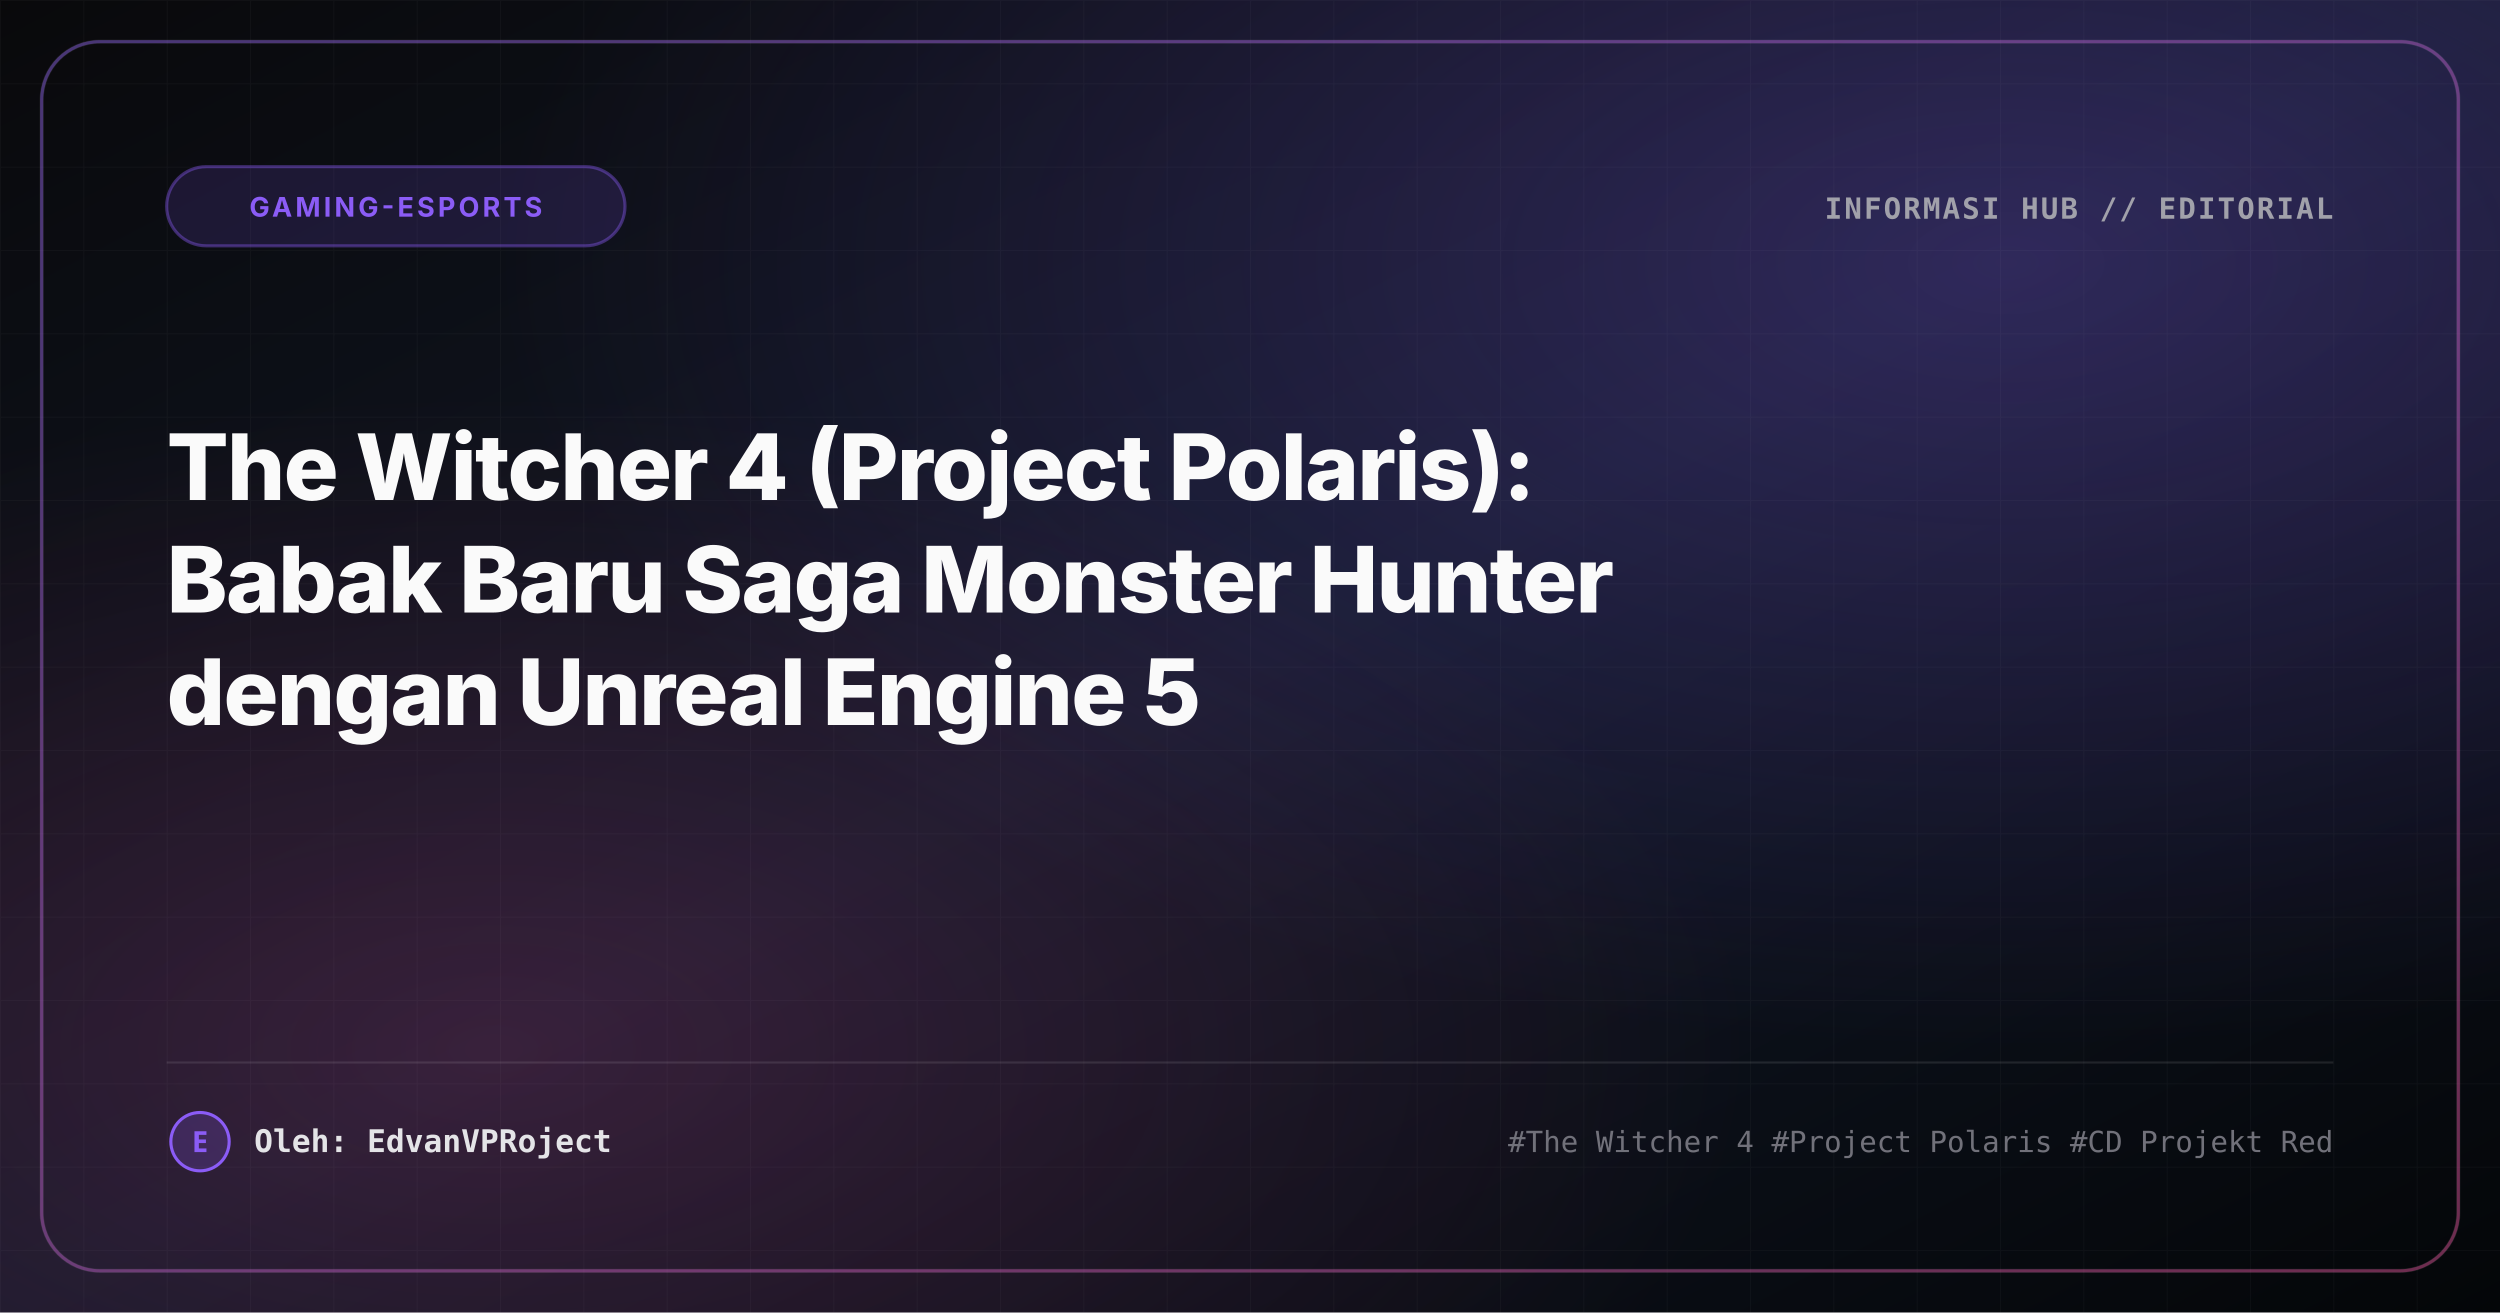
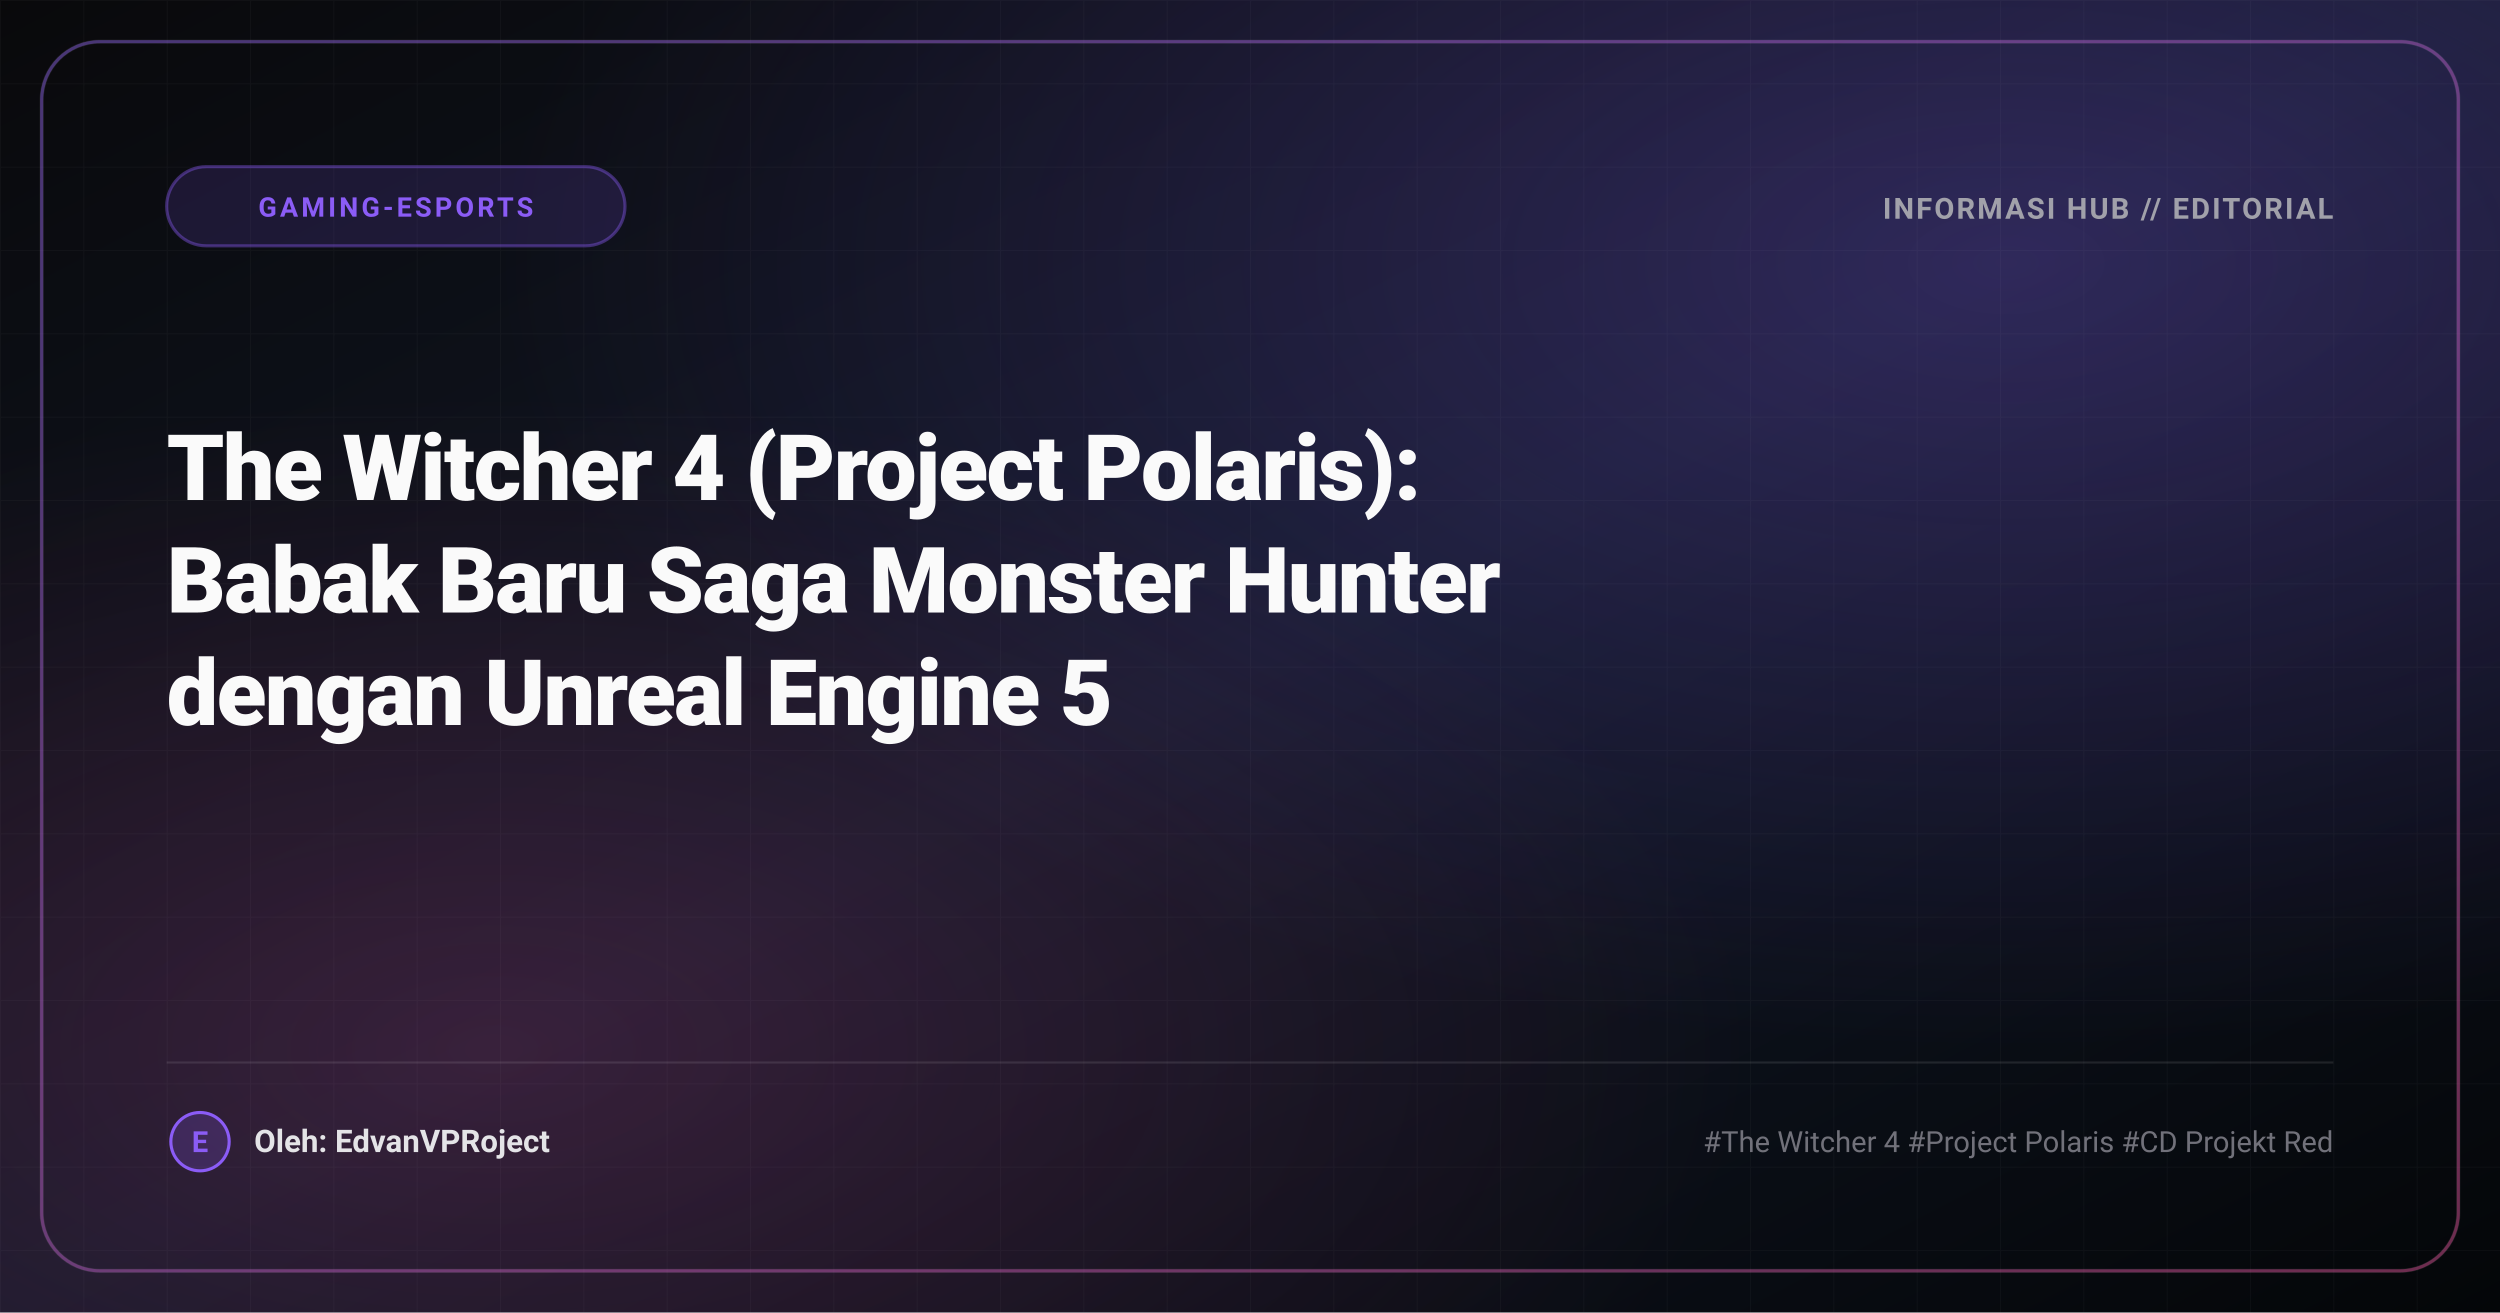
- <svg xmlns="http://www.w3.org/2000/svg" viewBox="0 0 1200 630" width="1200" height="630">
+ <svg xmlns="http://www.w3.org/2000/svg" viewBox="0 0 1200 630" width="1200" height="630" shape-rendering="geometricPrecision" text-rendering="geometricPrecision">
  <defs>
+     <style>
+       text {
+         font-family: -apple-system, BlinkMacSystemFont, "Segoe UI", Roboto, "Helvetica Neue", Arial, sans-serif;
+         text-rendering: geometricPrecision;
+         -webkit-font-smoothing: antialiased;
+       }
+     </style>
    <linearGradient id="bgGrad" x1="0%" y1="0%" x2="100%" y2="100%">
      <stop offset="0%" stop-color="#09090b" />
      <stop offset="50%" stop-color="#111827" />
      <stop offset="100%" stop-color="#040608" />
    </linearGradient>
    <linearGradient id="accGrad" x1="0%" y1="0%" x2="100%" y2="100%">
      <stop offset="0%" stop-color="#8b5cf6" />
      <stop offset="100%" stop-color="#ec4899" />
    </linearGradient>
    <radialGradient id="glow" cx="80%" cy="20%" r="60%">
      <stop offset="0%" stop-color="#8b5cf6" stop-opacity="0.25" />
      <stop offset="100%" stop-color="#8b5cf6" stop-opacity="0" />
    </radialGradient>
    <radialGradient id="glow2" cx="20%" cy="80%" r="50%">
      <stop offset="0%" stop-color="#ec4899" stop-opacity="0.18" />
      <stop offset="100%" stop-color="#ec4899" stop-opacity="0" />
    </radialGradient>
    <pattern id="grid" width="40" height="40" patternUnits="userSpaceOnUse">
      <path d="M 40 0 L 0 0 0 40" fill="none" stroke="rgba(255,255,255,0.03)" stroke-width="1" />
    </pattern>
  </defs>
  <rect width="1200" height="630" fill="url(#bgGrad)" />
  <rect width="1200" height="630" fill="url(#glow)" />
  <rect width="1200" height="630" fill="url(#glow2)" />
  <rect width="1200" height="630" fill="url(#grid)" />
  <rect x="20" y="20" width="1160" height="590" rx="28" fill="none" stroke="rgba(255,255,255,0.08)" stroke-width="2" />
  <rect x="20" y="20" width="1160" height="590" rx="28" fill="none" stroke="url(#accGrad)" stroke-width="1.5" opacity="0.4" />
  <g transform="translate(80, 80)">
    <rect x="0" y="0" width="220" height="38" rx="19" fill="#8b5cf6" fill-opacity="0.15" stroke="#8b5cf6" stroke-opacity="0.4" stroke-width="1.5" />
    <text x="110" y="24" fill="#8b5cf6" font-family="system-ui, -apple-system, sans-serif" font-size="13" font-weight="700" text-anchor="middle" letter-spacing="1.5">
      GAMING-ESPORTS
    </text>
    <text x="1040" y="25" fill="#a1a1aa" font-family="monospace, monospace" font-size="14" font-weight="600" text-anchor="end" letter-spacing="1">
      INFORMASI HUB // EDITORIAL
    </text>
  </g>
  <g transform="translate(0, 200)">
    <text x="80" y="40" fill="#fafafa" font-family="system-ui, -apple-system, sans-serif" font-size="44" font-weight="800" letter-spacing="-0.8">
      <tspan x="80" dy="0">The Witcher 4 (Project Polaris):</tspan>
      <tspan x="80" dy="54">Babak Baru Saga Monster Hunter</tspan>
      <tspan x="80" dy="54">dengan Unreal Engine 5</tspan>
    </text>
  </g>
  <g transform="translate(80, 510)">
    <line x1="0" y1="0" x2="1040" y2="0" stroke="rgba(255,255,255,0.1)" stroke-width="1" />
    <circle cx="16" cy="38" r="14" fill="#8b5cf6" fill-opacity="0.2" stroke="#8b5cf6" stroke-width="1.5" />
    <text x="16" y="43" fill="#8b5cf6" font-family="sans-serif" font-size="14" font-weight="bold" text-anchor="middle">E</text>
    <text x="42" y="43" fill="#e4e4e7" font-family="monospace, monospace" font-size="15" font-weight="600">
      Oleh: EdvanVPRoject
    </text>
    <text x="1040" y="43" fill="#71717a" font-family="monospace, monospace" font-size="14" text-anchor="end">
      #The Witcher 4   #Project Polaris   #CD Projekt Red
    </text>
  </g>
</svg>
